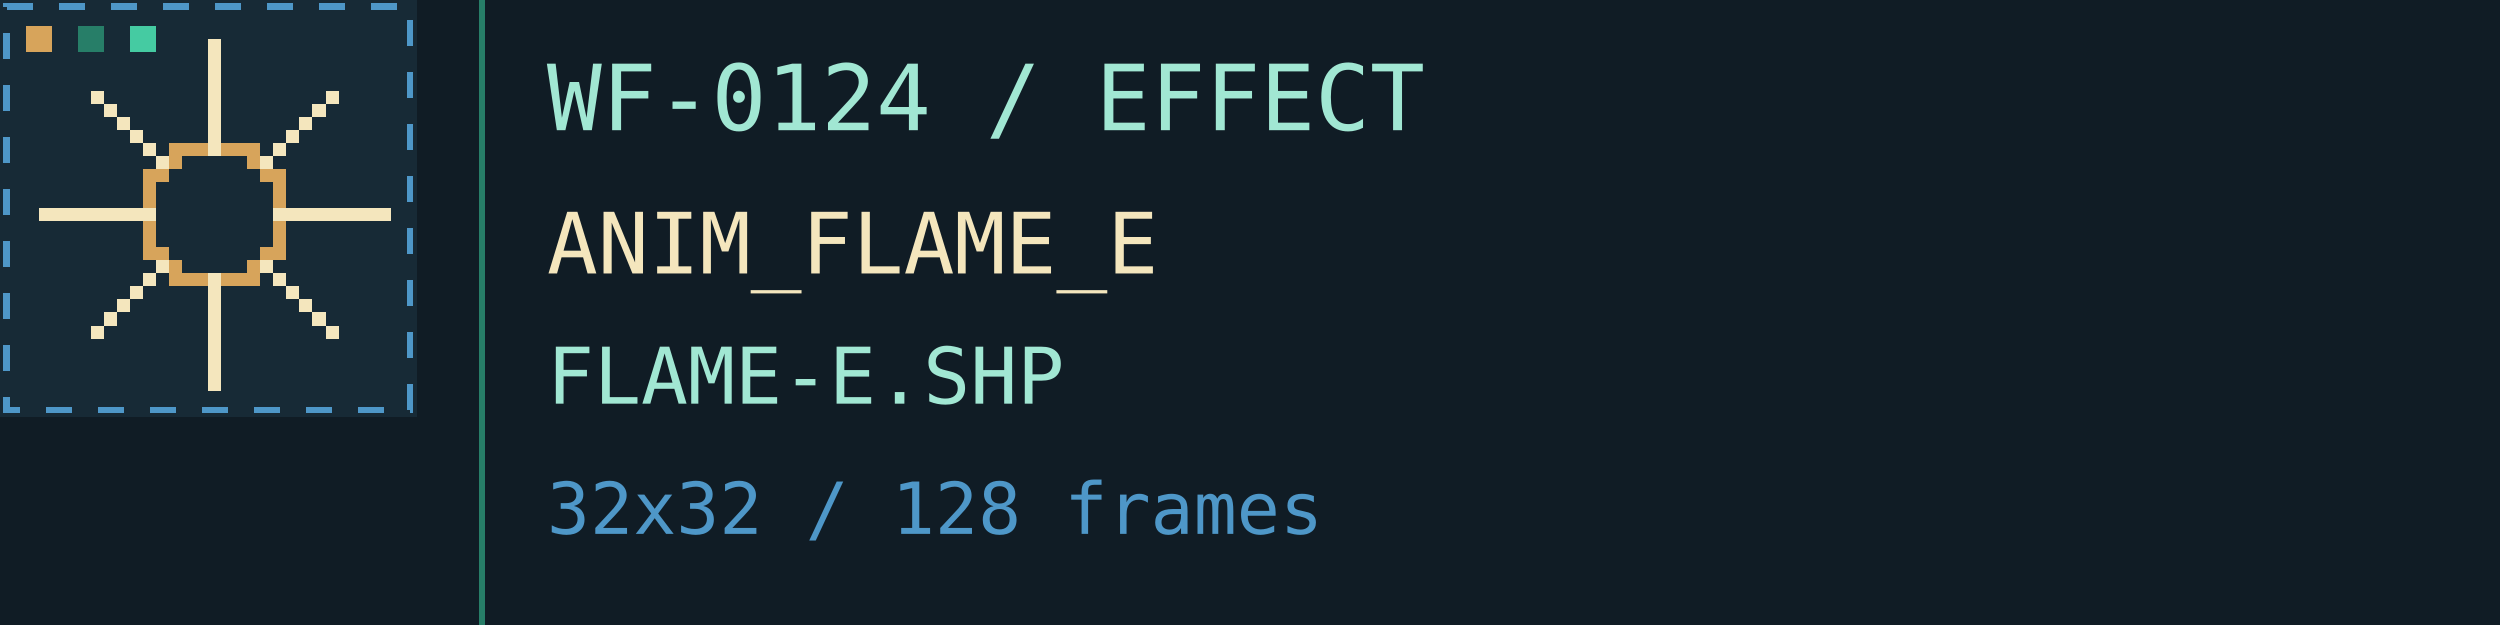
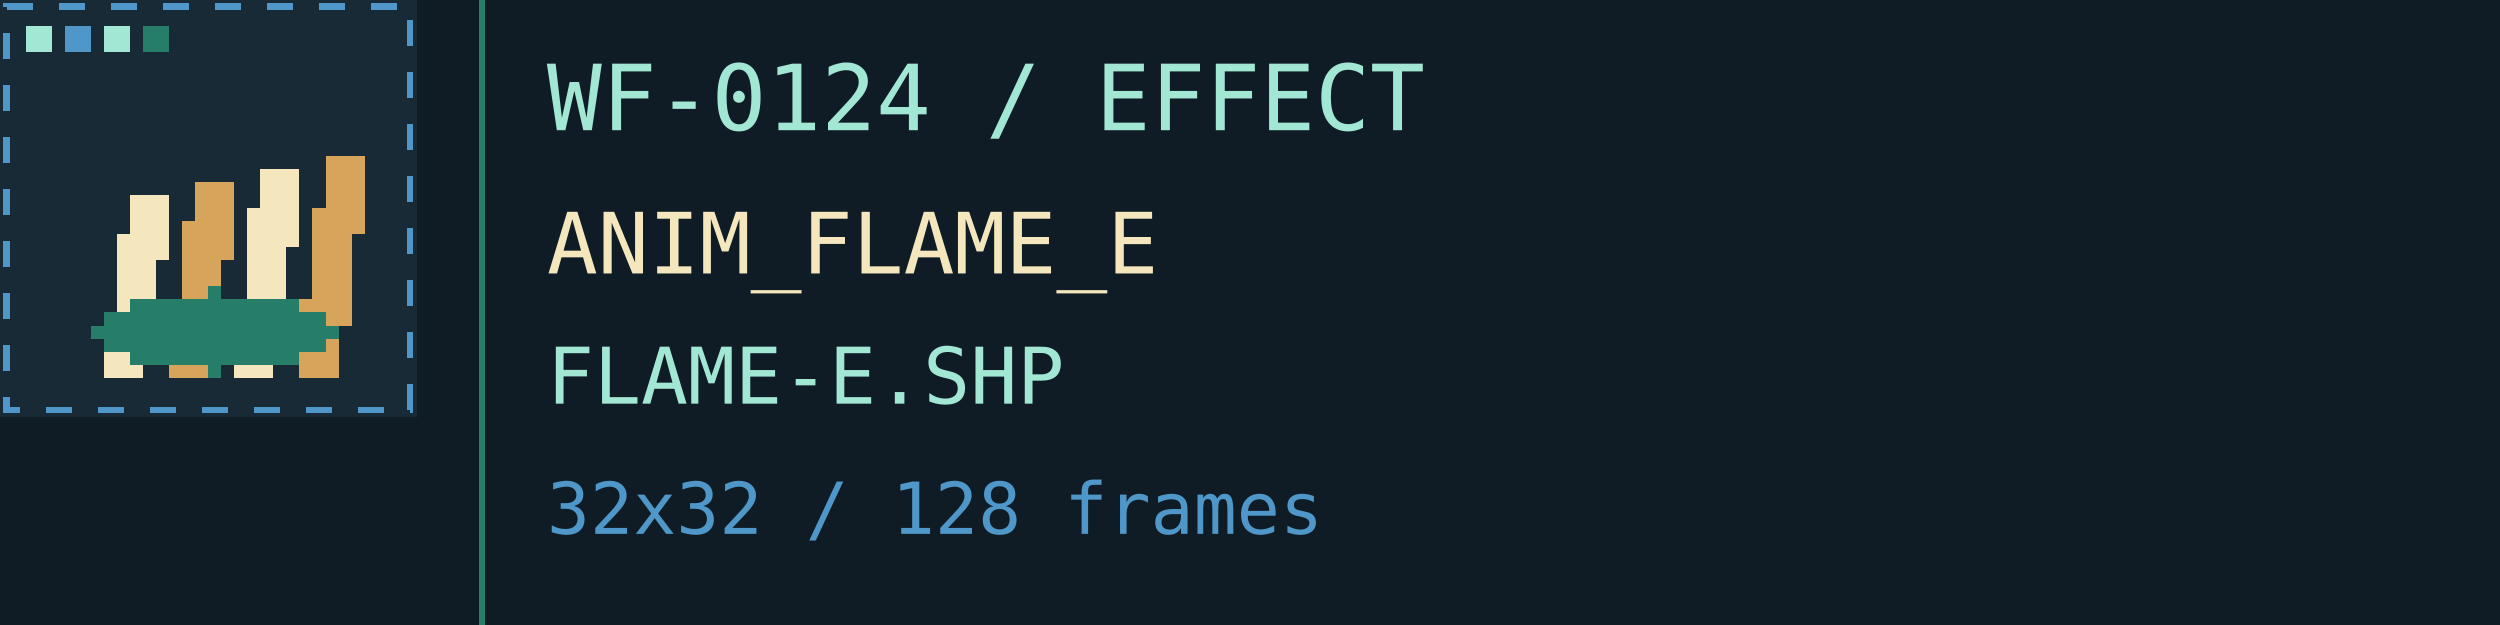
<svg xmlns="http://www.w3.org/2000/svg" viewBox="0 0 192 48" width="576" height="144" shape-rendering="crispEdges" role="img" aria-label="WF-0124 effect ANIM_FLAME_E original wireframe">
  <rect width="192" height="48" fill="#101c25" />
  <rect width="32" height="32" fill="#172a36" />
  <rect x="0.5" y="0.5" width="31" height="31" fill="none" stroke="#4e97c8" stroke-dasharray="2 2" stroke-width="0.5" />
-   <rect x="2" y="2" width="2" height="1" fill="#d7a45b" />
-   <rect x="6" y="2" width="2" height="1" fill="#277e68" />
-   <rect x="10" y="2" width="2" height="1" fill="#45cba2" />
-   <rect x="2" y="3" width="2" height="1" fill="#d7a45b" />
-   <rect x="6" y="3" width="2" height="1" fill="#277e68" />
-   <rect x="10" y="3" width="2" height="1" fill="#45cba2" />
-   <rect x="16" y="3" width="1" height="1" fill="#f4e6bd" />
-   <rect x="16" y="4" width="1" height="1" fill="#f4e6bd" />
-   <rect x="16" y="5" width="1" height="1" fill="#f4e6bd" />
-   <rect x="16" y="6" width="1" height="1" fill="#f4e6bd" />
-   <rect x="7" y="7" width="1" height="1" fill="#f4e6bd" />
-   <rect x="16" y="7" width="1" height="1" fill="#f4e6bd" />
-   <rect x="25" y="7" width="1" height="1" fill="#f4e6bd" />
-   <rect x="8" y="8" width="1" height="1" fill="#f4e6bd" />
-   <rect x="16" y="8" width="1" height="1" fill="#f4e6bd" />
-   <rect x="24" y="8" width="1" height="1" fill="#f4e6bd" />
-   <rect x="9" y="9" width="1" height="1" fill="#f4e6bd" />
-   <rect x="16" y="9" width="1" height="1" fill="#f4e6bd" />
-   <rect x="23" y="9" width="1" height="1" fill="#f4e6bd" />
-   <rect x="10" y="10" width="1" height="1" fill="#f4e6bd" />
-   <rect x="16" y="10" width="1" height="1" fill="#f4e6bd" />
-   <rect x="22" y="10" width="1" height="1" fill="#f4e6bd" />
-   <rect x="11" y="11" width="1" height="1" fill="#f4e6bd" />
-   <rect x="13" y="11" width="3" height="1" fill="#d7a45b" />
-   <rect x="16" y="11" width="1" height="1" fill="#f4e6bd" />
-   <rect x="17" y="11" width="3" height="1" fill="#d7a45b" />
-   <rect x="21" y="11" width="1" height="1" fill="#f4e6bd" />
-   <rect x="12" y="12" width="1" height="1" fill="#f4e6bd" />
-   <rect x="13" y="12" width="1" height="1" fill="#d7a45b" />
-   <rect x="19" y="12" width="1" height="1" fill="#d7a45b" />
-   <rect x="20" y="12" width="1" height="1" fill="#f4e6bd" />
-   <rect x="11" y="13" width="2" height="1" fill="#d7a45b" />
-   <rect x="20" y="13" width="2" height="1" fill="#d7a45b" />
-   <rect x="11" y="14" width="1" height="1" fill="#d7a45b" />
-   <rect x="21" y="14" width="1" height="1" fill="#d7a45b" />
-   <rect x="11" y="15" width="1" height="1" fill="#d7a45b" />
-   <rect x="21" y="15" width="1" height="1" fill="#d7a45b" />
-   <rect x="3" y="16" width="9" height="1" fill="#f4e6bd" />
-   <rect x="21" y="16" width="9" height="1" fill="#f4e6bd" />
-   <rect x="11" y="17" width="1" height="1" fill="#d7a45b" />
-   <rect x="21" y="17" width="1" height="1" fill="#d7a45b" />
-   <rect x="11" y="18" width="1" height="1" fill="#d7a45b" />
-   <rect x="21" y="18" width="1" height="1" fill="#d7a45b" />
-   <rect x="11" y="19" width="2" height="1" fill="#d7a45b" />
-   <rect x="20" y="19" width="2" height="1" fill="#d7a45b" />
-   <rect x="12" y="20" width="1" height="1" fill="#f4e6bd" />
-   <rect x="13" y="20" width="1" height="1" fill="#d7a45b" />
-   <rect x="19" y="20" width="1" height="1" fill="#d7a45b" />
-   <rect x="20" y="20" width="1" height="1" fill="#f4e6bd" />
-   <rect x="11" y="21" width="1" height="1" fill="#f4e6bd" />
-   <rect x="13" y="21" width="3" height="1" fill="#d7a45b" />
-   <rect x="16" y="21" width="1" height="1" fill="#f4e6bd" />
-   <rect x="17" y="21" width="3" height="1" fill="#d7a45b" />
-   <rect x="21" y="21" width="1" height="1" fill="#f4e6bd" />
-   <rect x="10" y="22" width="1" height="1" fill="#f4e6bd" />
-   <rect x="16" y="22" width="1" height="1" fill="#f4e6bd" />
-   <rect x="22" y="22" width="1" height="1" fill="#f4e6bd" />
+   <rect x="2" y="2" width="2" height="1" fill="#a1e7d3" />
+   <rect x="5" y="2" width="2" height="1" fill="#4e97c8" />
+   <rect x="8" y="2" width="2" height="1" fill="#a1e7d3" />
+   <rect x="11" y="2" width="2" height="1" fill="#277e68" />
+   <rect x="2" y="3" width="2" height="1" fill="#a1e7d3" />
+   <rect x="5" y="3" width="2" height="1" fill="#4e97c8" />
+   <rect x="8" y="3" width="2" height="1" fill="#a1e7d3" />
+   <rect x="11" y="3" width="2" height="1" fill="#277e68" />
+   <rect x="25" y="12" width="3" height="1" fill="#d7a45b" />
+   <rect x="20" y="13" width="3" height="1" fill="#f4e6bd" />
+   <rect x="25" y="13" width="3" height="1" fill="#d7a45b" />
+   <rect x="15" y="14" width="3" height="1" fill="#d7a45b" />
+   <rect x="20" y="14" width="3" height="1" fill="#f4e6bd" />
+   <rect x="25" y="14" width="3" height="1" fill="#d7a45b" />
+   <rect x="10" y="15" width="3" height="1" fill="#f4e6bd" />
+   <rect x="15" y="15" width="3" height="1" fill="#d7a45b" />
+   <rect x="20" y="15" width="3" height="1" fill="#f4e6bd" />
+   <rect x="25" y="15" width="3" height="1" fill="#d7a45b" />
+   <rect x="10" y="16" width="3" height="1" fill="#f4e6bd" />
+   <rect x="15" y="16" width="3" height="1" fill="#d7a45b" />
+   <rect x="19" y="16" width="4" height="1" fill="#f4e6bd" />
+   <rect x="24" y="16" width="4" height="1" fill="#d7a45b" />
+   <rect x="10" y="17" width="3" height="1" fill="#f4e6bd" />
+   <rect x="14" y="17" width="4" height="1" fill="#d7a45b" />
+   <rect x="19" y="17" width="4" height="1" fill="#f4e6bd" />
+   <rect x="24" y="17" width="4" height="1" fill="#d7a45b" />
+   <rect x="9" y="18" width="4" height="1" fill="#f4e6bd" />
+   <rect x="14" y="18" width="4" height="1" fill="#d7a45b" />
+   <rect x="19" y="18" width="4" height="1" fill="#f4e6bd" />
+   <rect x="24" y="18" width="3" height="1" fill="#d7a45b" />
+   <rect x="9" y="19" width="4" height="1" fill="#f4e6bd" />
+   <rect x="14" y="19" width="4" height="1" fill="#d7a45b" />
+   <rect x="19" y="19" width="3" height="1" fill="#f4e6bd" />
+   <rect x="24" y="19" width="3" height="1" fill="#d7a45b" />
+   <rect x="9" y="20" width="3" height="1" fill="#f4e6bd" />
+   <rect x="14" y="20" width="3" height="1" fill="#d7a45b" />
+   <rect x="19" y="20" width="3" height="1" fill="#f4e6bd" />
+   <rect x="24" y="20" width="3" height="1" fill="#d7a45b" />
+   <rect x="9" y="21" width="3" height="1" fill="#f4e6bd" />
+   <rect x="14" y="21" width="3" height="1" fill="#d7a45b" />
+   <rect x="19" y="21" width="3" height="1" fill="#f4e6bd" />
+   <rect x="24" y="21" width="3" height="1" fill="#d7a45b" />
+   <rect x="9" y="22" width="3" height="1" fill="#f4e6bd" />
+   <rect x="14" y="22" width="2" height="1" fill="#d7a45b" />
+   <rect x="16" y="22" width="1" height="1" fill="#277e68" />
+   <rect x="19" y="22" width="3" height="1" fill="#f4e6bd" />
+   <rect x="24" y="22" width="3" height="1" fill="#d7a45b" />
  <rect x="9" y="23" width="1" height="1" fill="#f4e6bd" />
-   <rect x="16" y="23" width="1" height="1" fill="#f4e6bd" />
-   <rect x="23" y="23" width="1" height="1" fill="#f4e6bd" />
-   <rect x="8" y="24" width="1" height="1" fill="#f4e6bd" />
-   <rect x="16" y="24" width="1" height="1" fill="#f4e6bd" />
-   <rect x="24" y="24" width="1" height="1" fill="#f4e6bd" />
-   <rect x="7" y="25" width="1" height="1" fill="#f4e6bd" />
-   <rect x="16" y="25" width="1" height="1" fill="#f4e6bd" />
-   <rect x="25" y="25" width="1" height="1" fill="#f4e6bd" />
-   <rect x="16" y="26" width="1" height="1" fill="#f4e6bd" />
-   <rect x="16" y="27" width="1" height="1" fill="#f4e6bd" />
-   <rect x="16" y="28" width="1" height="1" fill="#f4e6bd" />
-   <rect x="16" y="29" width="1" height="1" fill="#f4e6bd" />
+   <rect x="10" y="23" width="13" height="1" fill="#277e68" />
+   <rect x="23" y="23" width="4" height="1" fill="#d7a45b" />
+   <rect x="8" y="24" width="17" height="1" fill="#277e68" />
+   <rect x="25" y="24" width="2" height="1" fill="#d7a45b" />
+   <rect x="7" y="25" width="19" height="1" fill="#277e68" />
+   <rect x="8" y="26" width="17" height="1" fill="#277e68" />
+   <rect x="25" y="26" width="1" height="1" fill="#d7a45b" />
+   <rect x="8" y="27" width="2" height="1" fill="#f4e6bd" />
+   <rect x="10" y="27" width="13" height="1" fill="#277e68" />
+   <rect x="23" y="27" width="3" height="1" fill="#d7a45b" />
+   <rect x="8" y="28" width="3" height="1" fill="#f4e6bd" />
+   <rect x="13" y="28" width="3" height="1" fill="#d7a45b" />
+   <rect x="16" y="28" width="1" height="1" fill="#277e68" />
+   <rect x="18" y="28" width="3" height="1" fill="#f4e6bd" />
+   <rect x="23" y="28" width="3" height="1" fill="#d7a45b" />
  <line x1="37" y1="0" x2="37" y2="48" stroke="#277e68" stroke-width="0.5" />
  <g font-family="monospace" fill="#a1e7d3">
    <text x="42" y="10" font-size="7">WF-0124 / EFFECT</text>
    <text x="42" y="21" font-size="6.5" fill="#f4e6bd">ANIM_FLAME_E</text>
    <text x="42" y="31" font-size="6">FLAME-E.SHP</text>
    <text x="42" y="41" font-size="5.5" fill="#4e97c8">32x32 / 128 frames</text>
  </g>
</svg>
